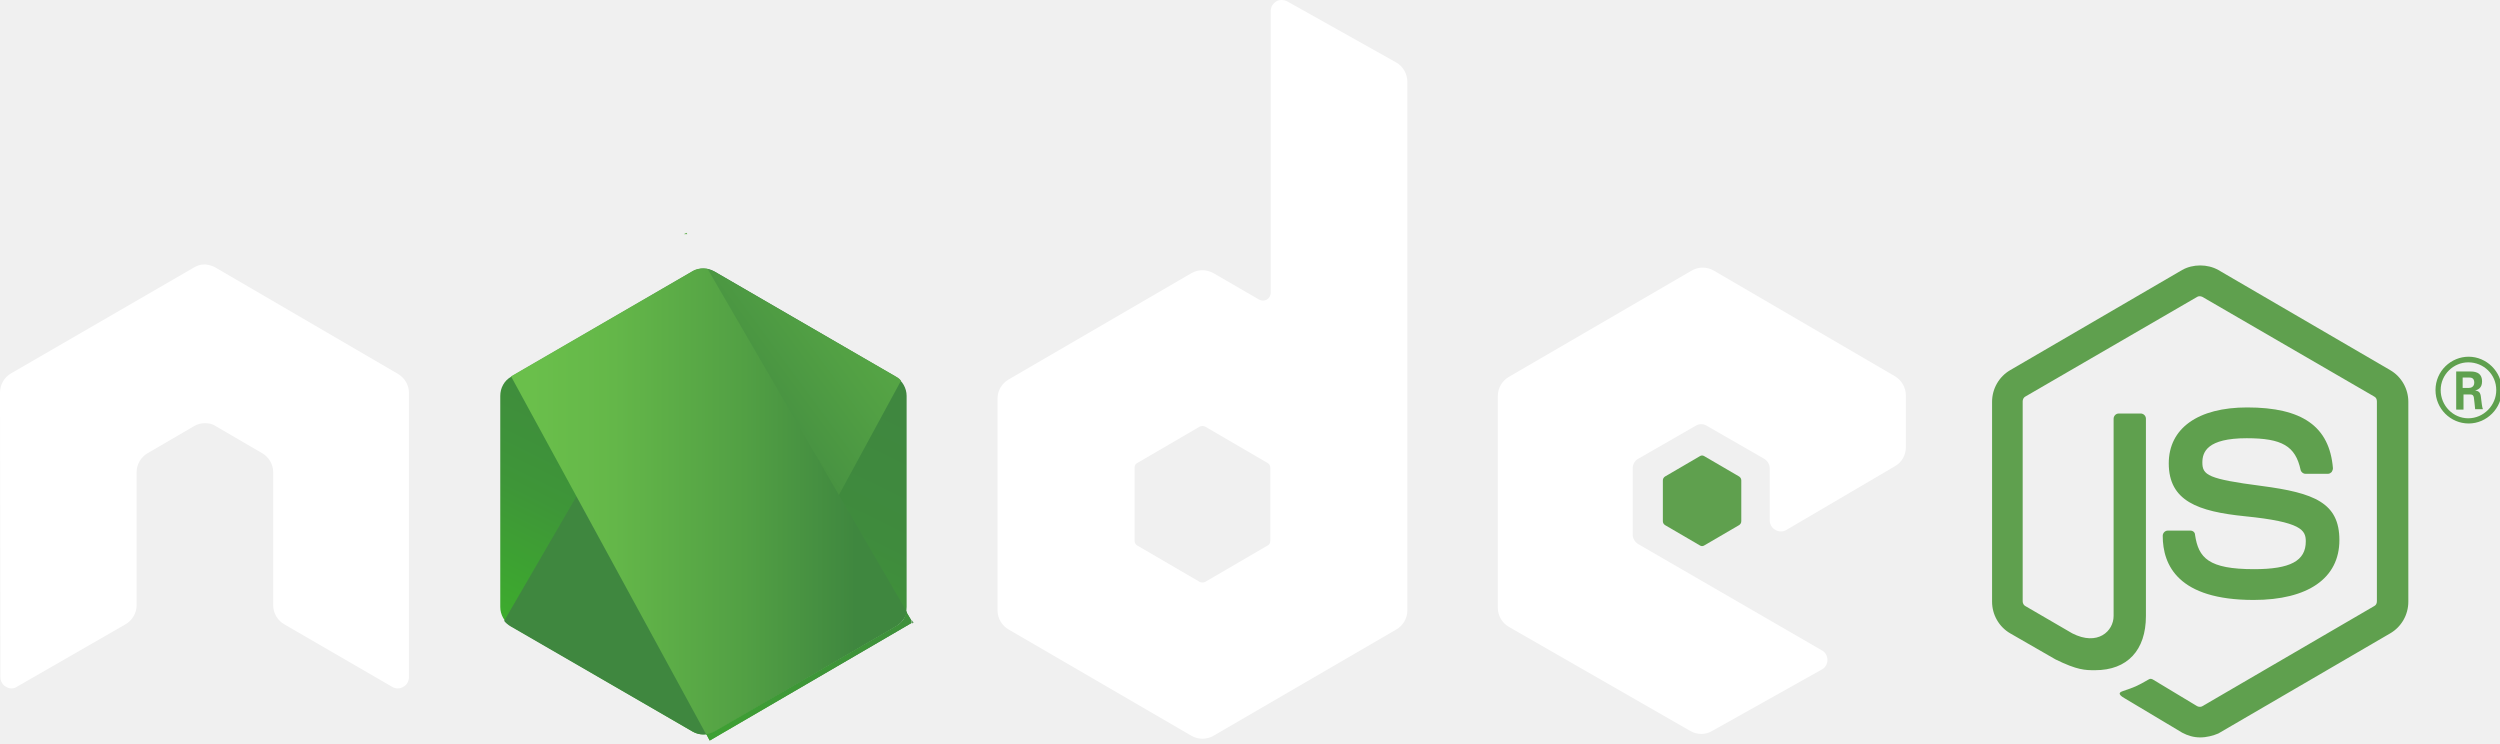
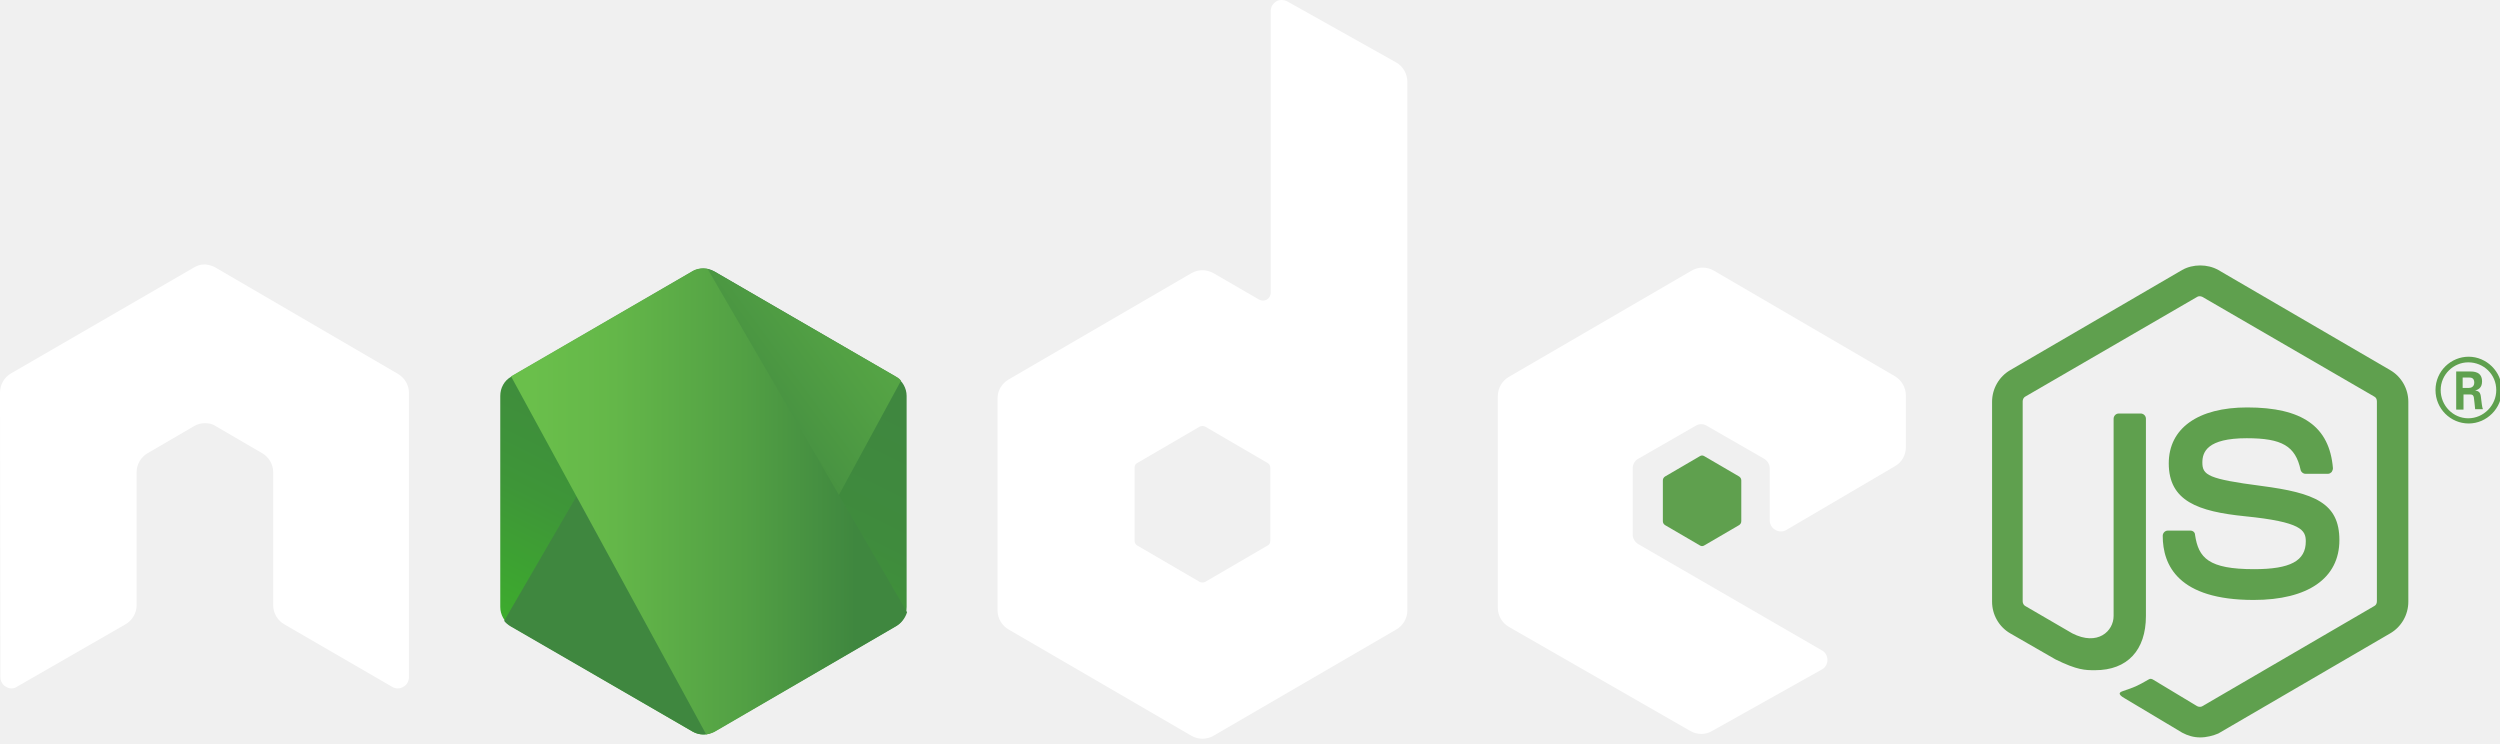
<svg xmlns="http://www.w3.org/2000/svg" width="111" height="33" viewBox="0 0 111 33" fill="none">
-   <g clip-path="url(#clip0)">
+   <g clip-path="url(#clip0_8323_10753)">
    <path d="M97.689 32.741C97.402 32.741 97.135 32.664 96.886 32.529L94.341 31.008C93.959 30.796 94.15 30.719 94.265 30.681C94.781 30.508 94.877 30.469 95.413 30.161C95.47 30.122 95.547 30.142 95.604 30.18L97.555 31.355C97.632 31.393 97.728 31.393 97.785 31.355L105.419 26.907C105.495 26.869 105.534 26.792 105.534 26.696V17.821C105.534 17.725 105.495 17.648 105.419 17.609L97.785 13.181C97.709 13.143 97.613 13.143 97.555 13.181L89.922 17.609C89.845 17.648 89.807 17.744 89.807 17.821V26.696C89.807 26.773 89.845 26.869 89.922 26.907L92.007 28.12C93.136 28.698 93.844 28.024 93.844 27.35V18.591C93.844 18.476 93.939 18.36 94.073 18.36H95.049C95.164 18.36 95.279 18.456 95.279 18.591V27.35C95.279 28.871 94.456 29.757 93.021 29.757C92.581 29.757 92.237 29.757 91.261 29.276L89.252 28.12C88.755 27.832 88.448 27.293 88.448 26.715V17.84C88.448 17.263 88.755 16.724 89.252 16.435L96.886 11.988C97.364 11.718 98.015 11.718 98.493 11.988L106.127 16.435C106.624 16.724 106.93 17.263 106.93 17.84V26.715C106.93 27.293 106.624 27.832 106.127 28.12L98.493 32.567C98.263 32.664 97.976 32.741 97.689 32.741Z" fill="#5FA04E" />
    <path d="M100.062 26.638C96.713 26.638 96.025 25.098 96.025 23.789C96.025 23.673 96.12 23.558 96.254 23.558H97.249C97.364 23.558 97.46 23.635 97.46 23.75C97.613 24.77 98.053 25.271 100.081 25.271C101.688 25.271 102.377 24.905 102.377 24.039C102.377 23.538 102.185 23.173 99.679 22.922C97.594 22.711 96.293 22.249 96.293 20.574C96.293 19.014 97.594 18.09 99.775 18.09C102.224 18.09 103.429 18.937 103.582 20.785C103.582 20.843 103.563 20.901 103.525 20.959C103.486 20.997 103.429 21.036 103.371 21.036H102.357C102.262 21.036 102.166 20.959 102.147 20.863C101.917 19.804 101.324 19.457 99.755 19.457C97.995 19.457 97.785 20.073 97.785 20.535C97.785 21.093 98.034 21.267 100.406 21.575C102.759 21.883 103.869 22.326 103.869 23.981C103.869 25.675 102.472 26.638 100.062 26.638Z" fill="#5FA04E" />
    <path d="M111.083 17.32C111.083 18.129 110.413 18.803 109.609 18.803C108.806 18.803 108.136 18.148 108.136 17.32C108.136 16.473 108.825 15.838 109.609 15.838C110.394 15.838 111.083 16.492 111.083 17.32ZM108.366 17.32C108.366 18.013 108.921 18.572 109.59 18.572C110.279 18.572 110.834 17.994 110.834 17.32C110.834 16.627 110.279 16.088 109.59 16.088C108.94 16.088 108.366 16.627 108.366 17.32ZM109.055 16.492H109.629C109.82 16.492 110.203 16.492 110.203 16.935C110.203 17.243 110.011 17.301 109.896 17.34C110.126 17.359 110.145 17.513 110.164 17.724C110.183 17.859 110.203 18.09 110.241 18.167H109.896C109.896 18.09 109.839 17.667 109.839 17.648C109.82 17.551 109.782 17.513 109.667 17.513H109.38V18.186H109.055V16.492ZM109.361 17.224H109.609C109.82 17.224 109.858 17.07 109.858 16.993C109.858 16.762 109.705 16.762 109.609 16.762H109.342V17.224H109.361Z" fill="#5FA04E" />
    <path fill-rule="evenodd" clip-rule="evenodd" d="M18.157 17.442C18.157 17.095 17.965 16.768 17.659 16.595L9.566 11.878C9.432 11.801 9.279 11.762 9.126 11.743C9.107 11.743 9.05 11.743 9.05 11.743C8.897 11.743 8.743 11.801 8.61 11.878L0.497 16.575C0.191 16.748 0 17.076 0 17.442L0.019 30.07C0.019 30.244 0.115 30.417 0.268 30.494C0.421 30.59 0.612 30.59 0.746 30.494L5.567 27.722C5.874 27.549 6.065 27.221 6.065 26.875V20.965C6.065 20.618 6.256 20.291 6.562 20.117L8.61 18.924C8.763 18.828 8.935 18.789 9.107 18.789C9.279 18.789 9.451 18.828 9.585 18.924L11.632 20.117C11.938 20.291 12.13 20.618 12.13 20.965V26.875C12.13 27.221 12.321 27.549 12.627 27.722L17.41 30.494C17.563 30.59 17.755 30.59 17.908 30.494C18.061 30.417 18.157 30.244 18.157 30.07V17.442Z" fill="white" />
    <path fill-rule="evenodd" clip-rule="evenodd" d="M57.148 0.058C56.995 -0.019 56.804 -0.019 56.67 0.058C56.517 0.154 56.421 0.308 56.421 0.481V12.995C56.421 13.11 56.364 13.226 56.249 13.303C56.134 13.36 56.019 13.36 55.905 13.303L53.877 12.128C53.57 11.955 53.207 11.955 52.901 12.128L44.789 16.845C44.483 17.018 44.291 17.345 44.291 17.692V27.106C44.291 27.452 44.483 27.78 44.789 27.953L52.901 32.669C53.207 32.843 53.57 32.843 53.877 32.669L61.989 27.953C62.295 27.78 62.486 27.452 62.486 27.106V3.639C62.486 3.273 62.295 2.945 61.989 2.772L57.148 0.058ZM56.402 24.006C56.402 24.103 56.364 24.18 56.287 24.218L53.513 25.835C53.437 25.874 53.341 25.874 53.264 25.835L50.49 24.218C50.414 24.18 50.375 24.083 50.375 24.006V20.772C50.375 20.676 50.414 20.599 50.49 20.56L53.264 18.943C53.341 18.905 53.437 18.905 53.513 18.943L56.287 20.56C56.364 20.599 56.402 20.695 56.402 20.772V24.006Z" fill="white" />
    <path fill-rule="evenodd" clip-rule="evenodd" d="M84.143 20.695C84.449 20.522 84.621 20.195 84.621 19.848V17.557C84.621 17.211 84.43 16.883 84.143 16.71L76.088 12.013C75.782 11.839 75.419 11.839 75.113 12.013L67.001 16.729C66.695 16.903 66.503 17.23 66.503 17.576V26.99C66.503 27.337 66.695 27.664 67.001 27.837L75.055 32.458C75.361 32.631 75.725 32.631 76.012 32.458L80.891 29.724C81.044 29.647 81.139 29.474 81.139 29.3C81.139 29.127 81.044 28.954 80.891 28.877L72.74 24.16C72.587 24.064 72.492 23.91 72.492 23.737V20.791C72.492 20.618 72.587 20.445 72.74 20.368L75.285 18.905C75.438 18.808 75.629 18.808 75.782 18.905L78.327 20.368C78.48 20.464 78.576 20.618 78.576 20.791V23.102C78.576 23.275 78.671 23.448 78.824 23.525C78.977 23.621 79.169 23.621 79.322 23.525L84.143 20.695Z" fill="white" />
    <path fill-rule="evenodd" clip-rule="evenodd" d="M75.476 20.253C75.534 20.214 75.61 20.214 75.668 20.253L77.218 21.157C77.275 21.196 77.313 21.254 77.313 21.331V23.14C77.313 23.217 77.275 23.275 77.218 23.314L75.668 24.218C75.61 24.257 75.534 24.257 75.476 24.218L73.927 23.314C73.869 23.275 73.831 23.217 73.831 23.14V21.331C73.831 21.254 73.869 21.196 73.927 21.157L75.476 20.253Z" fill="#5FA04E" />
-     <path d="M31.721 12.051C31.415 11.878 31.051 11.878 30.745 12.051L22.69 16.729C22.384 16.903 22.212 17.23 22.212 17.576V26.952C22.212 27.298 22.403 27.626 22.69 27.799L30.745 32.477C31.051 32.65 31.415 32.65 31.721 32.477L39.775 27.799C40.081 27.626 40.254 27.298 40.254 26.952V17.576C40.254 17.23 40.062 16.903 39.775 16.729L31.721 12.051Z" fill="url(#paint0_linear)" />
-     <path d="M39.795 16.729L31.702 12.051C31.625 12.013 31.529 11.974 31.453 11.955L22.384 27.568C22.461 27.664 22.556 27.741 22.652 27.799L30.745 32.477C30.975 32.612 31.242 32.65 31.491 32.573L40.005 16.903C39.948 16.826 39.871 16.768 39.795 16.729Z" fill="url(#paint1_linear)" />
-     <path d="M30.478 10.338L30.363 10.396H30.516L30.478 10.338Z" fill="url(#paint2_linear)" />
-     <path d="M39.795 27.799C40.024 27.664 40.197 27.433 40.273 27.183L31.415 11.936C31.185 11.898 30.936 11.917 30.726 12.052L22.69 16.71L31.357 32.612C31.472 32.593 31.606 32.554 31.721 32.496L39.795 27.799Z" fill="url(#paint3_linear)" />
-     <path d="M40.56 27.645L40.502 27.548V27.683L40.56 27.645Z" fill="url(#paint4_linear)" />
-     <path d="M39.795 27.799L31.721 32.477C31.607 32.535 31.492 32.573 31.358 32.592L31.511 32.881L40.465 27.664V27.549L40.235 27.164C40.216 27.433 40.044 27.664 39.795 27.799Z" fill="url(#paint5_linear)" />
-     <path d="M39.795 27.799L31.721 32.477C31.607 32.535 31.492 32.573 31.358 32.592L31.511 32.881L40.465 27.664V27.549L40.235 27.164C40.216 27.433 40.044 27.664 39.795 27.799Z" fill="url(#paint6_linear)" />
+     <path d="M31.721 12.051C31.415 11.878 31.051 11.878 30.745 12.051L22.69 16.729C22.384 16.903 22.212 17.23 22.212 17.576V26.952C22.212 27.298 22.403 27.626 22.69 27.799L30.745 32.477C31.051 32.65 31.415 32.65 31.721 32.477L39.775 27.799C40.081 27.626 40.254 27.298 40.254 26.952V17.576C40.254 17.23 40.062 16.903 39.775 16.729L31.721 12.051Z" fill="url(#paint0_linear_8323_10753)" />
+     <path d="M39.795 16.729L31.702 12.051C31.625 12.013 31.529 11.974 31.453 11.955L22.384 27.568C22.461 27.664 22.556 27.741 22.652 27.799L30.745 32.477C30.975 32.612 31.242 32.65 31.491 32.573L40.005 16.903C39.948 16.826 39.871 16.768 39.795 16.729Z" fill="url(#paint1_linear_8323_10753)" />
+     <path d="M39.795 27.799C40.024 27.664 40.197 27.433 40.273 27.183L31.415 11.935C31.185 11.897 30.936 11.916 30.726 12.051L22.69 16.71L31.357 32.611C31.472 32.592 31.606 32.554 31.721 32.496L39.795 27.799Z" fill="url(#paint2_linear_8323_10753)" />
  </g>
  <defs>
-     <linearGradient id="paint0_linear" x1="34.513" y1="15.535" x2="27.157" y2="30.448" gradientUnits="userSpaceOnUse">
+     <linearGradient id="paint0_linear_8323_10753" x1="34.513" y1="15.535" x2="27.157" y2="30.448" gradientUnits="userSpaceOnUse">
      <stop stop-color="#3F873F" />
      <stop offset="0.33" stop-color="#3F8B3D" />
      <stop offset="0.637" stop-color="#3E9638" />
      <stop offset="0.934" stop-color="#3DA92E" />
      <stop offset="1" stop-color="#3DAE2B" />
    </linearGradient>
-     <linearGradient id="paint1_linear" x1="30.009" y1="23.359" x2="50.533" y2="8.288" gradientUnits="userSpaceOnUse">
+     <linearGradient id="paint1_linear_8323_10753" x1="30.009" y1="23.359" x2="50.533" y2="8.288" gradientUnits="userSpaceOnUse">
      <stop offset="0.138" stop-color="#3F873F" />
      <stop offset="0.402" stop-color="#52A044" />
      <stop offset="0.713" stop-color="#64B749" />
      <stop offset="0.908" stop-color="#6ABF4B" />
    </linearGradient>
-     <linearGradient id="paint2_linear" x1="21.917" y1="10.361" x2="40.555" y2="10.361" gradientUnits="userSpaceOnUse">
+     <linearGradient id="paint2_linear_8323_10753" x1="21.917" y1="22.261" x2="40.555" y2="22.261" gradientUnits="userSpaceOnUse">
      <stop offset="0.092" stop-color="#6ABF4B" />
      <stop offset="0.287" stop-color="#64B749" />
      <stop offset="0.598" stop-color="#52A044" />
      <stop offset="0.862" stop-color="#3F873F" />
    </linearGradient>
-     <linearGradient id="paint3_linear" x1="21.917" y1="22.261" x2="40.555" y2="22.261" gradientUnits="userSpaceOnUse">
-       <stop offset="0.092" stop-color="#6ABF4B" />
-       <stop offset="0.287" stop-color="#64B749" />
-       <stop offset="0.598" stop-color="#52A044" />
-       <stop offset="0.862" stop-color="#3F873F" />
-     </linearGradient>
-     <linearGradient id="paint4_linear" x1="21.916" y1="27.615" x2="40.555" y2="27.615" gradientUnits="userSpaceOnUse">
-       <stop offset="0.092" stop-color="#6ABF4B" />
-       <stop offset="0.287" stop-color="#64B749" />
-       <stop offset="0.598" stop-color="#52A044" />
-       <stop offset="0.862" stop-color="#3F873F" />
-     </linearGradient>
-     <linearGradient id="paint5_linear" x1="21.917" y1="30.035" x2="40.556" y2="30.035" gradientUnits="userSpaceOnUse">
-       <stop offset="0.092" stop-color="#6ABF4B" />
-       <stop offset="0.287" stop-color="#64B749" />
-       <stop offset="0.598" stop-color="#52A044" />
-       <stop offset="0.862" stop-color="#3F873F" />
-     </linearGradient>
-     <linearGradient id="paint6_linear" x1="43.271" y1="15.092" x2="31.661" y2="38.63" gradientUnits="userSpaceOnUse">
-       <stop stop-color="#3F873F" />
-       <stop offset="0.33" stop-color="#3F8B3D" />
-       <stop offset="0.637" stop-color="#3E9638" />
-       <stop offset="0.934" stop-color="#3DA92E" />
-       <stop offset="1" stop-color="#3DAE2B" />
-     </linearGradient>
-     <clipPath id="clip0">
+     <clipPath id="clip0_8323_10753">
      <rect width="111" height="33" fill="white" />
    </clipPath>
  </defs>
</svg>
